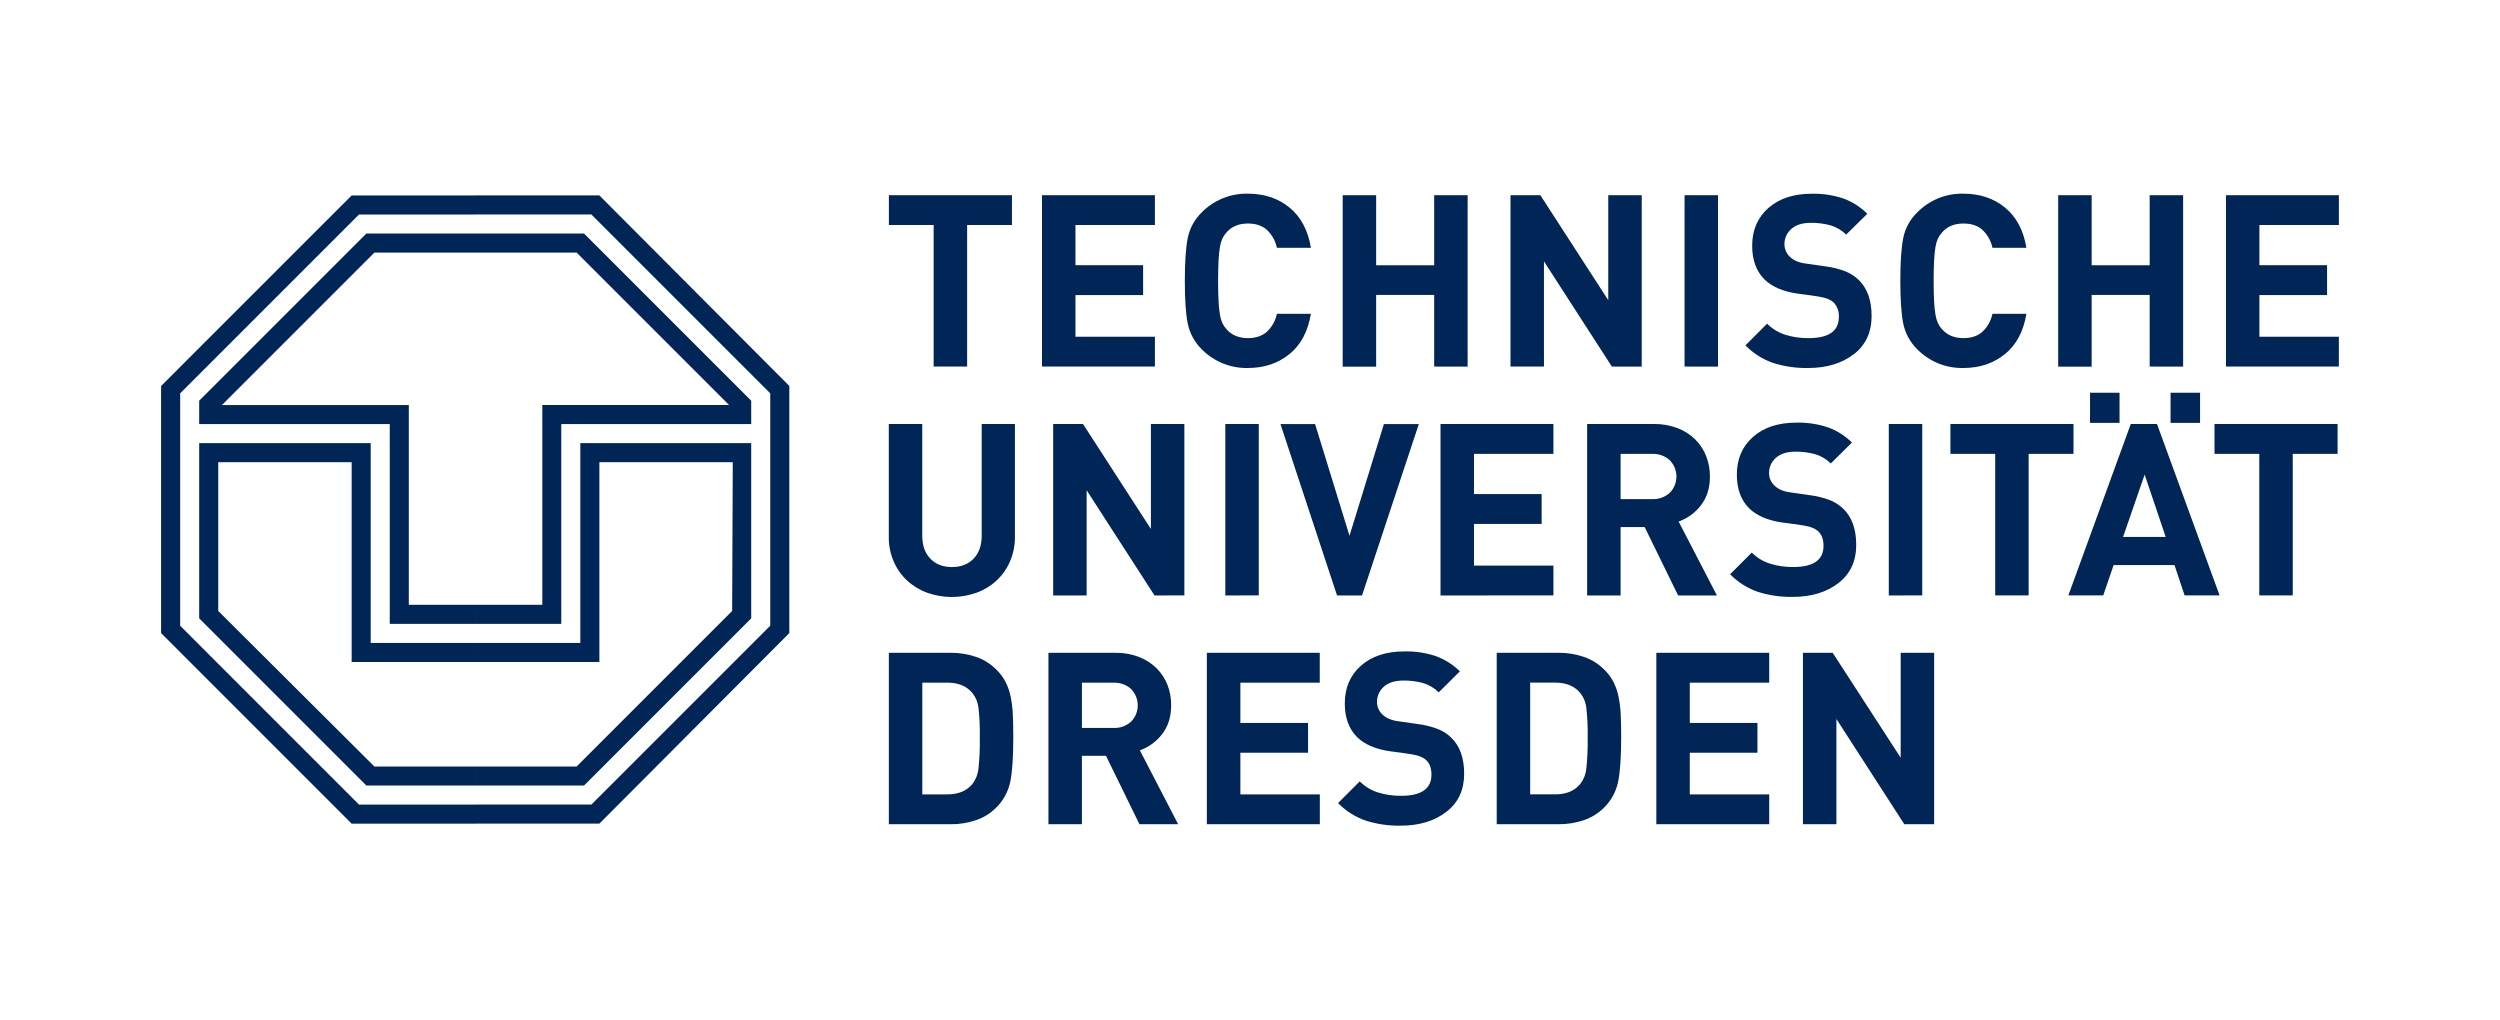
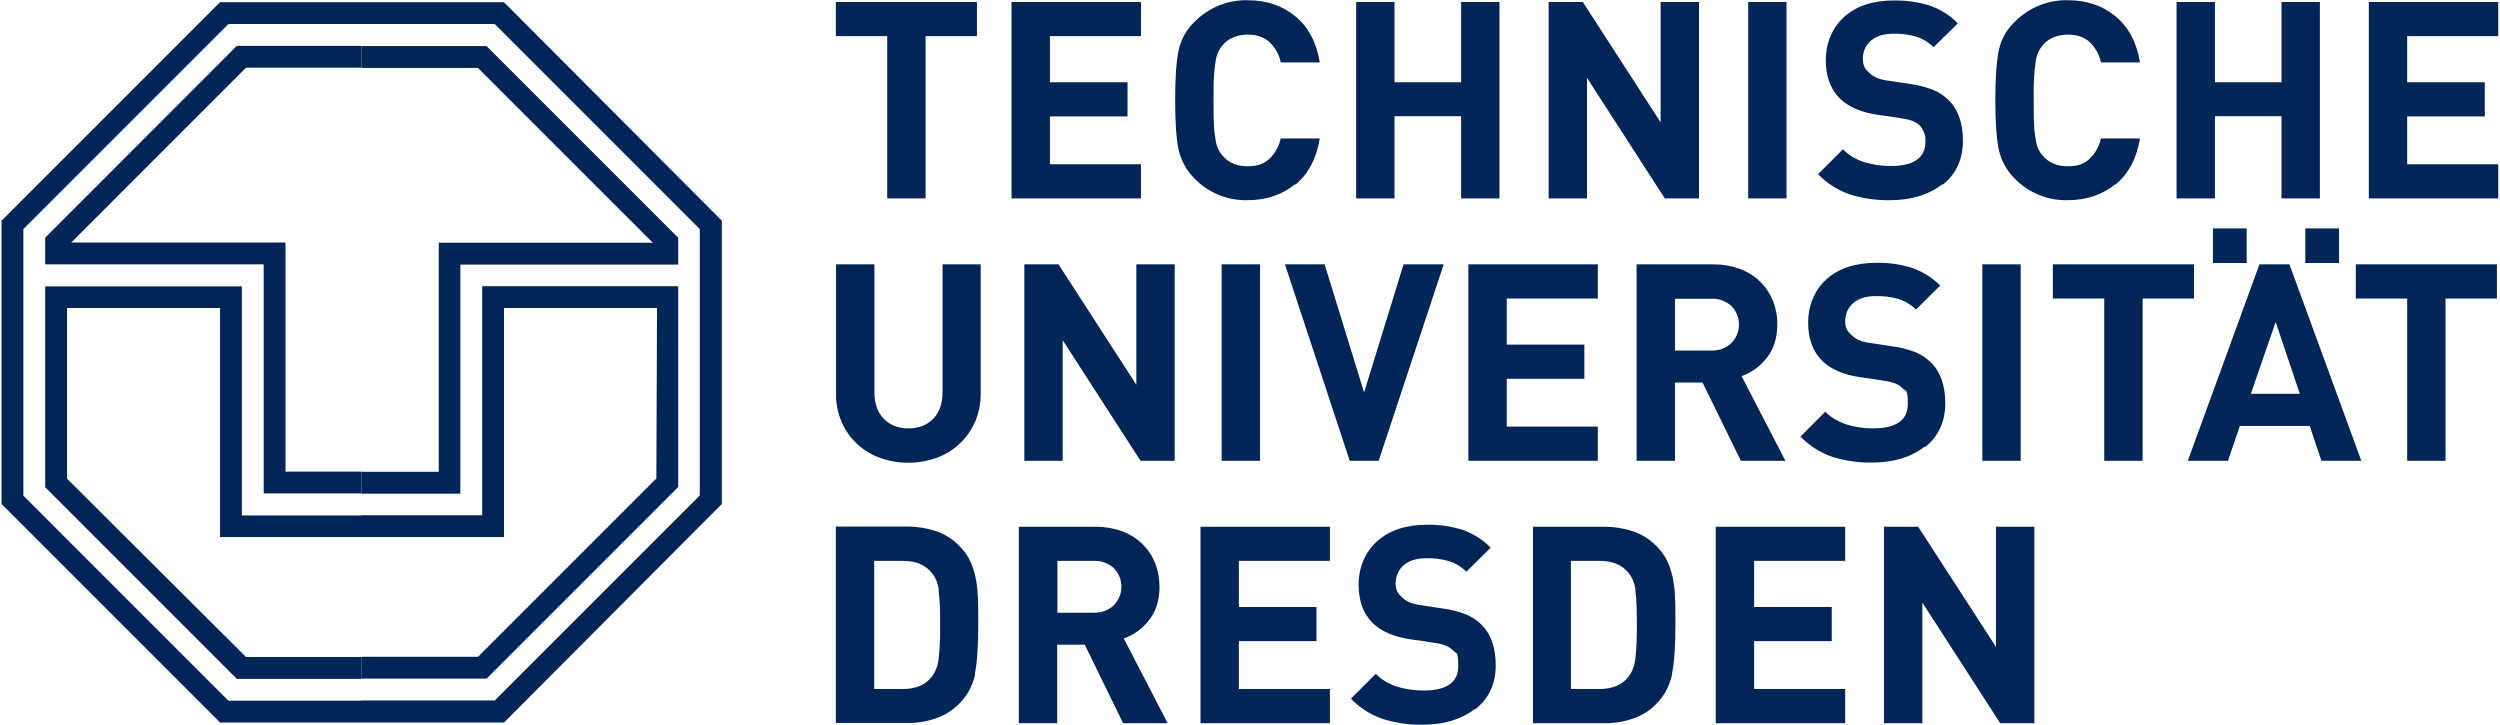
- <svg xmlns="http://www.w3.org/2000/svg" id="Ebene_1" data-name="Ebene 1" viewBox="0 0 1300 530">
+ <svg xmlns="http://www.w3.org/2000/svg" version="1.1" viewBox="0 0 1133.9 328.8">
  <defs>
-     <style>.cls-1{fill:#002557;}</style>
+     <style>
+       .cls-1 {
+         fill: #002557;
+       }
+     </style>
  </defs>
-   <path class="cls-1" d="M502.91,117v73.61H485.5V117H462.22V101.52h64V117Zm38.93,73.61V101.52h58.71V117H559.24v20.91h35.18v15.52H559.24v21.66h41.31v15.52Zm128.69-6.51q-8.89,7.26-21.66,7.26a32.67,32.67,0,0,1-24-9.77,26.25,26.25,0,0,1-7.26-13.4q-1.51-7.51-1.5-22.16t1.5-22.22a25.58,25.58,0,0,1,7.26-13.33,32.67,32.67,0,0,1,24-9.77q12.89,0,21.72,7.26t11.08,20.9H664a17.93,17.93,0,0,0-5.07-9.2q-3.69-3.44-10-3.44-7.14,0-11.14,4.63a12.66,12.66,0,0,0-2.19,3.26,17.18,17.18,0,0,0-1.25,4.38,66.65,66.65,0,0,0-.69,6.76q-.25,4.13-.25,10.77t.25,10.77a66.58,66.58,0,0,0,.69,6.76,17.18,17.18,0,0,0,1.25,4.38,12.64,12.64,0,0,0,2.19,3.25q4,4.63,11.14,4.63,6.26,0,10-3.44a17.93,17.93,0,0,0,5.07-9.2h17.65Q679.42,176.88,670.53,184.14Zm75.24,6.51V153.35H715.6v37.31H698.2V101.52h17.4v36.43h30.17V101.52h17.4v89.13Zm92.39,0-35.3-54.71v54.71h-17.4V101.52H801l35.3,54.58V101.52h17.4v89.13Zm37.81,0V101.52h17.4v89.13Zm88-6.45q-9.26,7.2-23.79,7.2a56.42,56.42,0,0,1-18.34-2.69,37.06,37.06,0,0,1-14.21-9.08l11.27-11.27a23.23,23.23,0,0,0,9.45,5.76,39.27,39.27,0,0,0,12.08,1.75q15.77,0,15.77-11a10.2,10.2,0,0,0-2.38-7.2q-2.38-2.57-8.26-3.44l-5-.75-5.76-.75q-11.39-1.63-17.28-7.39-6.39-6.38-6.39-17.52,0-12.14,8.39-19.59t22.66-7.45a48.75,48.75,0,0,1,16.27,2.44A34.18,34.18,0,0,1,971,111.16L960,122a19.21,19.21,0,0,0-8.32-4.88,37.59,37.59,0,0,0-10-1.25q-6.64,0-10.2,3.19a10.37,10.37,0,0,0-3.57,8.07,8.83,8.83,0,0,0,2.76,6.32q2.75,2.82,8.14,3.57l5.38.75,5.13.75a44.89,44.89,0,0,1,10.08,2.5,21.45,21.45,0,0,1,6.95,4.38q6.88,6.51,6.88,18.9Q973.23,177,964,184.21Zm78.62-.06q-8.89,7.26-21.66,7.26a32.67,32.67,0,0,1-24-9.77,26.25,26.25,0,0,1-7.26-13.4q-1.5-7.51-1.5-22.16t1.5-22.22a25.58,25.58,0,0,1,7.26-13.33,32.67,32.67,0,0,1,24-9.77q12.89,0,21.72,7.26t11.08,20.9h-17.65a17.93,17.93,0,0,0-5.07-9.2q-3.69-3.44-10-3.44-7.14,0-11.14,4.63a12.67,12.67,0,0,0-2.19,3.26,17.19,17.19,0,0,0-1.25,4.38,66.63,66.63,0,0,0-.69,6.76q-.25,4.13-.25,10.77t.25,10.77a66.56,66.56,0,0,0,.69,6.76,17.18,17.18,0,0,0,1.25,4.38,12.65,12.65,0,0,0,2.19,3.25q4,4.63,11.14,4.63,6.26,0,10-3.44a17.92,17.92,0,0,0,5.07-9.2h17.65Q1051.47,176.88,1042.58,184.14Zm75.24,6.51V153.35h-30.17v37.31h-17.4V101.52h17.4v36.43h30.17V101.52h17.4v89.13Zm39.68,0V101.52h58.71V117H1174.9v20.91h35.18v15.52H1174.9v21.66h41.31v15.52ZM525.24,291.85a29.51,29.51,0,0,1-7,10,30.61,30.61,0,0,1-10.51,6.39,38.29,38.29,0,0,1-25.54,0,30.61,30.61,0,0,1-10.52-6.39,29.46,29.46,0,0,1-7-10,31.68,31.68,0,0,1-2.5-12.77V220.49h17.4v58q0,7.64,4.19,12t11.2,4.38q7.13,0,11.33-4.38t4.19-12v-58h17.28v58.59A31.68,31.68,0,0,1,525.24,291.85Zm75.11,17.78-35.3-54.71v54.71h-17.4V220.49h15.52l35.3,54.58V220.49h17.4v89.13Zm36.81,0V220.49h17.4v89.13Zm71.1,0h-13l-29.42-89.13h18l17.9,58.09,17.9-58.09h18.15Zm40.81,0V220.49h58.71V236H766.47v20.91h35.18v15.52H766.47V294.1h41.31v15.52Zm123.56,0-17.4-35.55H842.71v35.55h-17.4V220.49h34.93a33,33,0,0,1,12.08,2.13,26.42,26.42,0,0,1,9.2,5.89,25.22,25.22,0,0,1,5.7,8.7,28.73,28.73,0,0,1,1.94,10.58q0,8.89-4.63,14.9a25.09,25.09,0,0,1-11.64,8.51l19.91,38.43Zm-4.38-70.36a12.9,12.9,0,0,0-9.14-3.25h-16.4v23.54h16.4a12.88,12.88,0,0,0,9.14-3.26,12.09,12.09,0,0,0,0-17ZM956,303.18q-9.26,7.2-23.79,7.2a56.42,56.42,0,0,1-18.34-2.69,37.06,37.06,0,0,1-14.21-9.08l11.27-11.27a23.23,23.23,0,0,0,9.45,5.76,39.29,39.29,0,0,0,12.08,1.75q15.77,0,15.77-11,0-4.63-2.38-7.2t-8.26-3.44l-5-.75-5.76-.75q-11.39-1.63-17.28-7.39-6.39-6.38-6.39-17.52,0-12.14,8.39-19.59t22.66-7.45a48.75,48.75,0,0,1,16.27,2.44A34.18,34.18,0,0,1,963,230.13L952,241a19.21,19.21,0,0,0-8.32-4.88,37.6,37.6,0,0,0-10-1.25q-6.64,0-10.2,3.19a10.37,10.37,0,0,0-3.57,8.07,8.83,8.83,0,0,0,2.76,6.32q2.75,2.82,8.14,3.57l5.38.75,5.13.75a44.89,44.89,0,0,1,10.08,2.5,21.45,21.45,0,0,1,6.95,4.38q6.88,6.51,6.88,18.9Q965.27,296,956,303.18Zm26.17,6.45V220.49h17.4v89.13ZM1054.9,236v73.61h-17.4V236h-23.28V220.49h64V236ZM1136,309.62l-5.26-15.77h-31.67l-5.38,15.77h-18.15L1108,220.49h13.64l32.55,89.13Zm-20.78-62.84L1104,279.2h22.16Zm-28.4-42.56h15.34v15.67h-15.34V204.22Zm41.87,0v15.67h15.35V204.22ZM1192.23,236v73.61h-17.4V236h-23.28V220.49h64V236ZM525.35,406.44a26.37,26.37,0,0,1-7.45,13.65,27,27,0,0,1-10.33,6.38,39.65,39.65,0,0,1-13.21,2.13H462.2V339.46h32.17a39.71,39.71,0,0,1,13.21,2.13A27,27,0,0,1,517.9,348a24.91,24.91,0,0,1,4.94,6.51,30,30,0,0,1,2.69,7.7,59.41,59.41,0,0,1,1.13,9q.25,4.82.25,12.46Q526.92,398.68,525.35,406.44Zm-16.52-38.25a15.24,15.24,0,0,0-3.07-7.7q-4.51-5.51-13-5.51H479.6v58.09h13.14q8.51,0,13-5.51a15.55,15.55,0,0,0,3.07-7.95,132.05,132.05,0,0,0,.69-16A122.6,122.6,0,0,0,508.83,368.19Zm83.68,60.4L575.11,393H562.59V428.6h-17.4V339.46h34.93a33,33,0,0,1,12.08,2.13,26.43,26.43,0,0,1,9.2,5.89,25.22,25.22,0,0,1,5.7,8.7A28.73,28.73,0,0,1,609,366.76q0,8.89-4.63,14.9a25.09,25.09,0,0,1-11.64,8.51l19.91,38.43Zm-4.38-70.36A12.9,12.9,0,0,0,579,355h-16.4v23.54H579a12.88,12.88,0,0,0,9.14-3.26,12.09,12.09,0,0,0,0-17Zm39.43,70.36V339.46h58.71V355H645v20.91h35.18v15.52H645v21.66h41.31V428.6Zm124.56-6.45q-9.26,7.2-23.79,7.2A56.42,56.42,0,0,1,710,426.66a37.06,37.06,0,0,1-14.21-9.08l11.27-11.27a23.22,23.22,0,0,0,9.45,5.76,39.27,39.27,0,0,0,12.08,1.75q15.77,0,15.77-11,0-4.63-2.38-7.2t-8.26-3.44l-5-.75-5.76-.75q-11.39-1.63-17.28-7.39-6.39-6.38-6.39-17.52,0-12.14,8.39-19.59t22.66-7.45a48.75,48.75,0,0,1,16.27,2.44,34.17,34.17,0,0,1,12.52,7.95l-11,10.89a19.21,19.21,0,0,0-8.32-4.88,37.59,37.59,0,0,0-10-1.25q-6.64,0-10.2,3.19a10.37,10.37,0,0,0-3.57,8.07,8.83,8.83,0,0,0,2.76,6.32q2.75,2.82,8.14,3.57l5.38.75,5.13.75a44.89,44.89,0,0,1,10.08,2.5,21.45,21.45,0,0,1,6.95,4.38q6.88,6.51,6.88,18.9Q761.39,415,752.12,422.15Zm89.32-15.71A26.37,26.37,0,0,1,834,420.08a27,27,0,0,1-10.33,6.38,39.65,39.65,0,0,1-13.21,2.13H778.29V339.46h32.17a39.71,39.71,0,0,1,13.21,2.13A27,27,0,0,1,834,348a24.91,24.91,0,0,1,4.94,6.51,30,30,0,0,1,2.69,7.7,59.42,59.42,0,0,1,1.13,9q.25,4.82.25,12.46Q843,398.68,841.44,406.44Zm-16.52-38.25a15.24,15.24,0,0,0-3.07-7.7q-4.51-5.51-13-5.51H795.69v58.09h13.14q8.51,0,13-5.51a15.55,15.55,0,0,0,3.07-7.95,132.05,132.05,0,0,0,.69-16A122.6,122.6,0,0,0,824.92,368.19Zm36.37,60.4V339.46H920V355H878.69v20.91h35.18v15.52H878.69v21.66H920V428.6Zm128.94,0-35.3-54.71V428.6h-17.4V339.46H953L988.35,394V339.46h17.4V428.6Zm-743.12-.29h64.57l98.77-99.09V200.71l-98.77-99.09H247.11v9.91h60.42l93,93V325.37l-93,93H247.11ZM83.77,200.71v128.5l99.09,99.09h64.25v-9.91H186.69l-93-93V204.54h0l93-93h60.42v-9.91H182.86L83.77,200.71Zm306.86,19.82h0V208.38l-86.94-86.95H247.11v9.91h52.74l79.27,79.27H282V314.5H247.11v9.91h44.75V220.53ZM247.11,121.43H190.53l-86.95,86.95v12.15h99.09V324.42h44.43V314.5H212.58V210.62H115.41l79.28-79.27h52.42ZM381,240.34H311.68V344.23H247.11v-9.91h54.66V230.44h88.86v91.1l-86.94,86.95H247.11v-9.91h52.74l80.87-80.88.32-77.36ZM247.11,344.23H182.86V240.34H113.49V317.7l81.19,80.88h52.42v9.91H190.53l-86.95-86.95v-91.1h89.18V334.32h54.34Z" />
+   <g>
+     <g id="Layer_1">
+       <g id="Ebene_1">
+         <path class="cls-1" d="M419.8,16.4v73.6h-17.4V16.4h-23.3V.9h64v15.5h-23.3ZM458.8,90V.9h58.7v15.5h-41.3v20.9h35.2v15.5h-35.2v21.7h41.3v15.5h-58.7ZM587.5,83.5c-5.9,4.8-13.1,7.3-21.7,7.3-9,.2-17.7-3.3-24-9.8-3.7-3.7-6.2-8.3-7.3-13.4-1-5-1.5-12.4-1.5-22.2s.5-17.2,1.5-22.2c1-5.1,3.5-9.7,7.3-13.3,6.3-6.4,15-10,24-9.8,8.6,0,15.8,2.4,21.7,7.3,5.9,4.8,9.6,11.8,11.1,20.9h-17.7c-.7-3.5-2.5-6.7-5.1-9.2-2.5-2.3-5.8-3.4-10-3.4s-8.5,1.5-11.1,4.6c-.9,1-1.6,2.1-2.2,3.3-.6,1.4-1,2.9-1.2,4.4-.3,2.2-.6,4.5-.7,6.8-.2,2.8-.2,6.3-.2,10.8s0,8,.2,10.8c0,2.3.3,4.5.7,6.8.2,1.5.6,3,1.2,4.4.6,1.2,1.3,2.3,2.2,3.2,2.7,3.1,6.4,4.6,11.1,4.6s7.5-1.1,10-3.4c2.6-2.5,4.3-5.7,5.1-9.2h17.7c-1.5,9.1-5.2,16.1-11.1,21h0v-.3ZM662.7,90v-37.3h-30.2v37.3h-17.4V.9h17.4v36.4h30.2V.9h17.4v89.1h-17.4ZM755.1,90l-35.3-54.7v54.7h-17.4V.9h15.5l35.3,54.6V.9h17.4v89.1h-15.5ZM792.9,90V.9h17.4v89.1h-17.4ZM880.9,83.6c-6.2,4.8-14.1,7.2-23.8,7.2-6.2.1-12.4-.8-18.3-2.7-5.4-1.9-10.2-5-14.2-9.1l11.3-11.3c2.6,2.7,5.9,4.6,9.5,5.8,3.9,1.2,8,1.8,12.1,1.8,10.5,0,15.8-3.7,15.8-11,.2-2.6-.7-5.2-2.4-7.2-1.6-1.7-4.3-2.9-8.3-3.4l-5-.8-5.8-.8c-7.6-1.1-13.4-3.6-17.3-7.4-4.3-4.3-6.4-10.1-6.4-17.5s2.8-14.6,8.4-19.6c5.6-5,13.1-7.4,22.7-7.4,5.5,0,11,.7,16.3,2.4,4.7,1.7,9,4.4,12.5,8l-11,10.8c-2.3-2.3-5.2-4-8.3-4.9-3.3-.9-6.6-1.3-10-1.2-4.4,0-7.8,1.1-10.2,3.2-2.3,2-3.6,5-3.6,8.1s1,4.7,2.8,6.3c1.8,1.9,4.5,3.1,8.1,3.6l5.4.8,5.1.8c3.4.4,6.8,1.3,10.1,2.5,2.6,1,4.9,2.5,7,4.4,4.6,4.3,6.9,10.6,6.9,18.9s-3.1,15.1-9.2,19.9h0l-.2-.2ZM959.5,83.5c-5.9,4.8-13.1,7.3-21.7,7.3-9,.2-17.7-3.3-24-9.8-3.7-3.7-6.2-8.3-7.3-13.4-1-5-1.5-12.4-1.5-22.2s.5-17.2,1.5-22.2c1-5.1,3.5-9.7,7.3-13.3,6.3-6.4,15-10,24-9.8,8.6,0,15.8,2.4,21.7,7.3,5.9,4.8,9.6,11.8,11.1,20.9h-17.7c-.7-3.5-2.5-6.7-5.1-9.2-2.5-2.3-5.8-3.4-10-3.4s-8.5,1.5-11.1,4.6c-.9,1-1.6,2.1-2.2,3.3-.6,1.4-1,2.9-1.2,4.4-.3,2.2-.6,4.5-.7,6.8-.2,2.8-.3,6.3-.2,10.8,0,4.4,0,8,.2,10.8,0,2.3.3,4.5.7,6.8.2,1.5.6,3,1.2,4.4.6,1.2,1.3,2.3,2.2,3.2,2.7,3.1,6.4,4.6,11.1,4.6s7.5-1.1,10-3.4c2.6-2.5,4.3-5.7,5.1-9.2h17.7c-1.5,9.1-5.2,16.1-11.2,21h0v-.3ZM1034.8,90v-37.3h-30.2v37.3h-17.4V.9h17.4v36.4h30.2V.9h17.4v89.1h-17.4ZM1074.4,90V.9h58.7v15.5h-41.3v20.9h35.2v15.5h-35.2v21.7h41.3v15.5h-58.7ZM442.2,191.3c-1.6,3.8-4,7.2-7,10s-6.6,5-10.5,6.4c-8.3,2.9-17.3,2.9-25.5,0-3.9-1.4-7.5-3.6-10.5-6.4s-5.4-6.2-7-10c-1.7-4-2.6-8.4-2.5-12.8v-58.6h17.4v58c0,5.1,1.4,9.1,4.2,12s6.5,4.4,11.2,4.4,8.5-1.5,11.3-4.4,4.2-6.9,4.2-12v-58h17.3v58.6c0,4.4-.8,8.7-2.5,12.8h-.1ZM517.3,209l-35.3-54.7v54.7h-17.4v-89.1h15.5l35.3,54.6v-54.6h17.4v89.1h-15.5ZM554.1,209v-89.1h17.4v89.1h-17.4ZM625.2,209h-13l-29.4-89.1h18l17.9,58.1,17.9-58.1h18.2l-29.5,89.1h-.1ZM666,209v-89.1h58.7v15.5h-41.3v20.9h35.2v15.5h-35.2v21.7h41.3v15.5h-58.7ZM789.6,209l-17.4-35.5h-12.5v35.5h-17.4v-89.1h34.9c4.1,0,8.2.7,12.1,2.1,3.4,1.3,6.6,3.3,9.2,5.9,2.5,2.5,4.4,5.4,5.7,8.7,1.3,3.4,2,7,1.9,10.6,0,5.9-1.5,10.9-4.6,14.9-3,3.9-7,6.9-11.6,8.5l19.9,38.4h-20.2ZM785.2,138.7c-2.5-2.2-5.8-3.4-9.1-3.2h-16.4v23.5h16.4c3.4.1,6.6-1,9.1-3.3,4.7-4.7,4.7-12.3,0-17h0ZM872.9,202.6c-6.2,4.8-14.1,7.2-23.8,7.2-6.2.1-12.4-.8-18.3-2.7-5.4-1.9-10.2-5-14.2-9.1l11.3-11.3c2.6,2.7,5.9,4.6,9.5,5.8,3.9,1.2,8,1.8,12.1,1.8,10.5,0,15.8-3.7,15.8-11s-.8-5.5-2.4-7.2-4.3-2.9-8.3-3.4l-5-.8-5.8-.8c-7.6-1.1-13.4-3.6-17.3-7.4-4.3-4.3-6.4-10.1-6.4-17.5s2.8-14.6,8.4-19.6c5.6-5,13.1-7.4,22.7-7.4,5.5-.1,11,.7,16.3,2.4,4.7,1.7,9,4.4,12.5,7.9l-11,10.9c-2.3-2.3-5.2-4-8.3-4.9-3.3-.9-6.6-1.3-10-1.2-4.4,0-7.8,1.1-10.2,3.2-2.3,2-3.6,5-3.6,8.1s1,4.7,2.8,6.3c1.8,1.9,4.5,3.1,8.1,3.6l5.4.8,5.1.8c3.4.4,6.8,1.3,10.1,2.5,2.6,1,4.9,2.5,7,4.4,4.6,4.3,6.9,10.6,6.9,18.9s-3.1,15.1-9.2,19.9l-.2-.2ZM899.1,209v-89.1h17.4v89.1h-17.4ZM971.8,135.4v73.6h-17.4v-73.6h-23.3v-15.5h64v15.5h-23.3ZM1052.9,209l-5.3-15.8h-31.7l-5.4,15.8h-18.2l32.5-89.1h13.6l32.6,89.1h-18.2.1ZM1032.1,146.2l-11.2,32.4h22.2l-10.9-32.4h0ZM1003.7,103.6h15.3v15.7h-15.3v-15.7ZM1045.6,103.6v15.7h15.3v-15.7h-15.3ZM1109.2,135.4v73.6h-17.4v-73.6h-23.3v-15.5h64v15.5h-23.3,0ZM442.3,305.8c-1.1,5.2-3.7,10-7.5,13.6-2.9,2.9-6.4,5.1-10.3,6.4-4.3,1.5-8.7,2.2-13.2,2.1h-32.2v-89.1h32.2c4.5,0,9,.7,13.2,2.1,3.9,1.3,7.4,3.5,10.3,6.4,2,1.9,3.7,4.1,4.9,6.5,1.2,2.4,2.1,5,2.7,7.7.6,3,1,6,1.1,9,.2,3.2.2,7.4.2,12.5,0,10-.5,17.6-1.6,22.8h.2ZM425.8,267.6c-.3-2.8-1.4-5.5-3.1-7.7-3-3.7-7.3-5.5-13-5.5h-13.2v58.1h13.1c5.7,0,10-1.8,13-5.5,1.7-2.3,2.8-5.1,3.1-8,.6-5.3.8-10.7.7-16,.1-5.1-.1-10.3-.7-15.4h.1ZM509.4,328l-17.4-35.6h-12.5v35.6h-17.4v-89.1h34.9c4.1,0,8.2.7,12.1,2.1,3.4,1.3,6.6,3.3,9.2,5.9,2.5,2.5,4.4,5.4,5.7,8.7,1.3,3.4,1.9,7,1.9,10.6,0,5.9-1.5,10.9-4.6,14.9-3,3.9-7,6.9-11.6,8.5l19.9,38.4h-20.2ZM505.1,257.6c-2.5-2.2-5.8-3.4-9.1-3.2h-16.4v23.5h16.4c3.4.1,6.6-1,9.1-3.3,4.7-4.7,4.7-12.3,0-17h0ZM544.5,328v-89.1h58.7v15.5h-41.3v20.9h35.2v15.5h-35.2v21.7h41.3v15.5h-58.8,0ZM669,321.5c-6.2,4.8-14.1,7.2-23.8,7.2-6.2.1-12.4-.8-18.3-2.7-5.4-1.9-10.2-5-14.2-9.1l11.3-11.3c2.6,2.7,5.9,4.6,9.5,5.8,3.9,1.2,8,1.8,12.1,1.8,10.5,0,15.8-3.7,15.8-11s-.8-5.5-2.4-7.2c-1.6-1.7-4.3-2.9-8.3-3.4l-5-.8-5.8-.8c-7.6-1.1-13.4-3.6-17.3-7.4-4.3-4.3-6.4-10.1-6.4-17.5s2.8-14.6,8.4-19.6c5.6-5,13.1-7.5,22.7-7.5,5.5-.1,11,.7,16.3,2.4,4.7,1.7,9,4.4,12.5,8l-11,10.9c-2.3-2.3-5.2-4-8.3-4.9-3.3-.9-6.6-1.3-10-1.2-4.4,0-7.8,1.1-10.2,3.2-2.3,2-3.6,5-3.6,8.1s1,4.7,2.8,6.3c1.8,1.9,4.5,3.1,8.1,3.6l5.4.8,5.1.8c3.4.4,6.8,1.3,10.1,2.5,2.6,1,4.9,2.5,7,4.4,4.6,4.3,6.9,10.6,6.9,18.9s-3.1,15.1-9.2,19.8h-.2ZM758.4,305.8c-1.1,5.2-3.6,10-7.4,13.7-2.9,2.9-6.4,5.1-10.3,6.4-4.3,1.5-8.7,2.2-13.2,2.1h-32.2v-89.1h32.2c4.5,0,9,.7,13.2,2.1,3.9,1.3,7.4,3.5,10.3,6.4,2,1.9,3.7,4.1,4.9,6.5s2.1,5,2.7,7.7c.6,3,1,6,1.1,9,.2,3.2.2,7.4.2,12.5,0,10-.5,17.6-1.6,22.8h0ZM741.8,267.6c-.3-2.8-1.4-5.5-3.1-7.7-3-3.7-7.3-5.5-13-5.5h-13.2v58.1h13.1c5.7,0,10-1.8,13-5.5,1.7-2.3,2.8-5.1,3.1-8,.6-5.3.8-10.7.7-16,0-5.1,0-10.3-.7-15.4h.1ZM778.2,328v-89.1h58.7v15.5h-41.3v20.9h35.2v15.5h-35.2v21.7h41.3v15.5h-58.7ZM907.2,328l-35.3-54.7v54.7h-17.4v-89.1h15.5l35.3,54.5v-54.5h17.4v89.1h-15.5ZM164,327.7h64.6l98.8-99.1V100.1L228.6,1h-64.6v9.9h60.4l93,93v120.8l-93,93h-60.4v9.9h0ZM.7,100.1v128.5l99.1,99.1h64.2v-9.9h-60.4L10.6,224.8v-120.9h0L103.6,10.9h60.4V1h-64.2L.7,100.1ZM307.6,119.9h0v-12.1L220.7,20.9h-56.6v9.9h52.7l79.3,79.3h-97.1v103.9h-34.9v9.9h44.7v-103.9h98.8ZM164,20.8h-56.6L20.5,107.8v12.1h99.1v103.9h44.4v-9.9h-34.5v-103.9H32.3L111.6,30.7h52.4v-9.9ZM297.9,139.7h-69.3v103.9h-64.6v-9.9h54.7v-103.9h88.9v91.1l-86.9,86.9h-56.6v-9.9h52.7l80.9-80.9.3-77.4h-.1ZM164,243.6h-64.2v-103.9H30.4v77.4l81.2,80.9h52.4v9.9h-56.6L20.5,221v-91.1h89.2v103.9h54.3v9.9h0Z" />
+       </g>
+     </g>
+   </g>
</svg>
